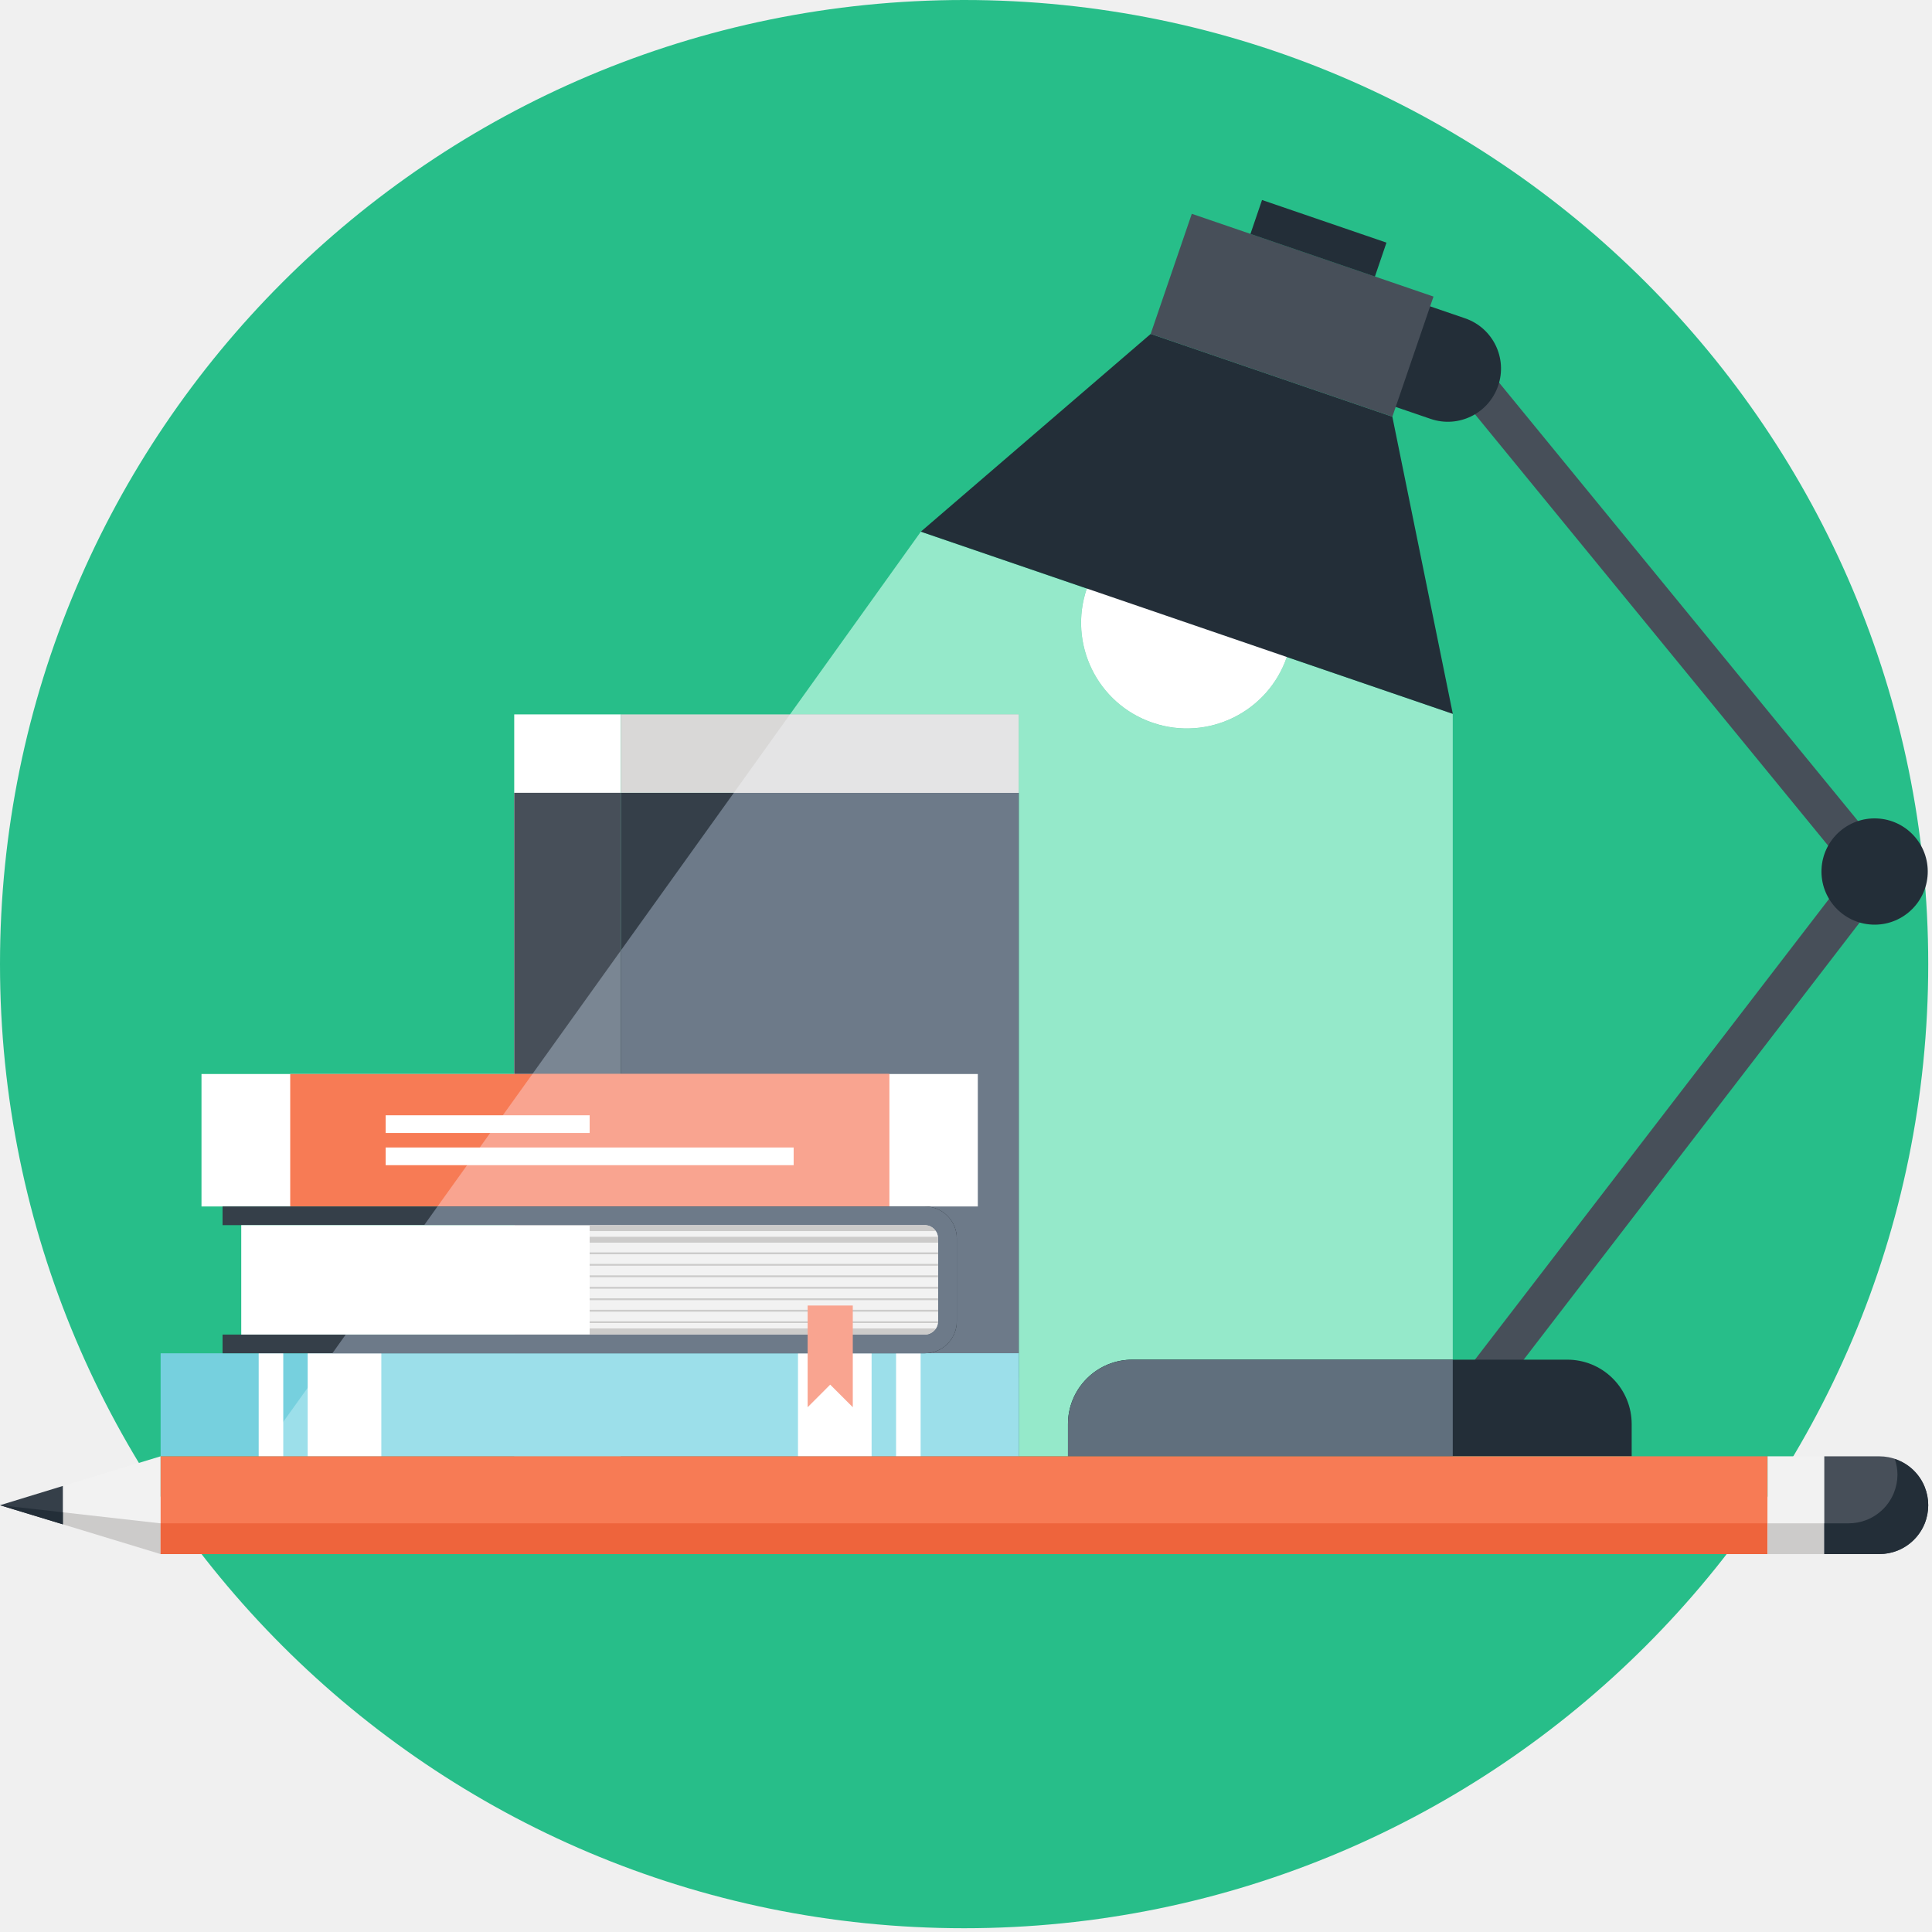
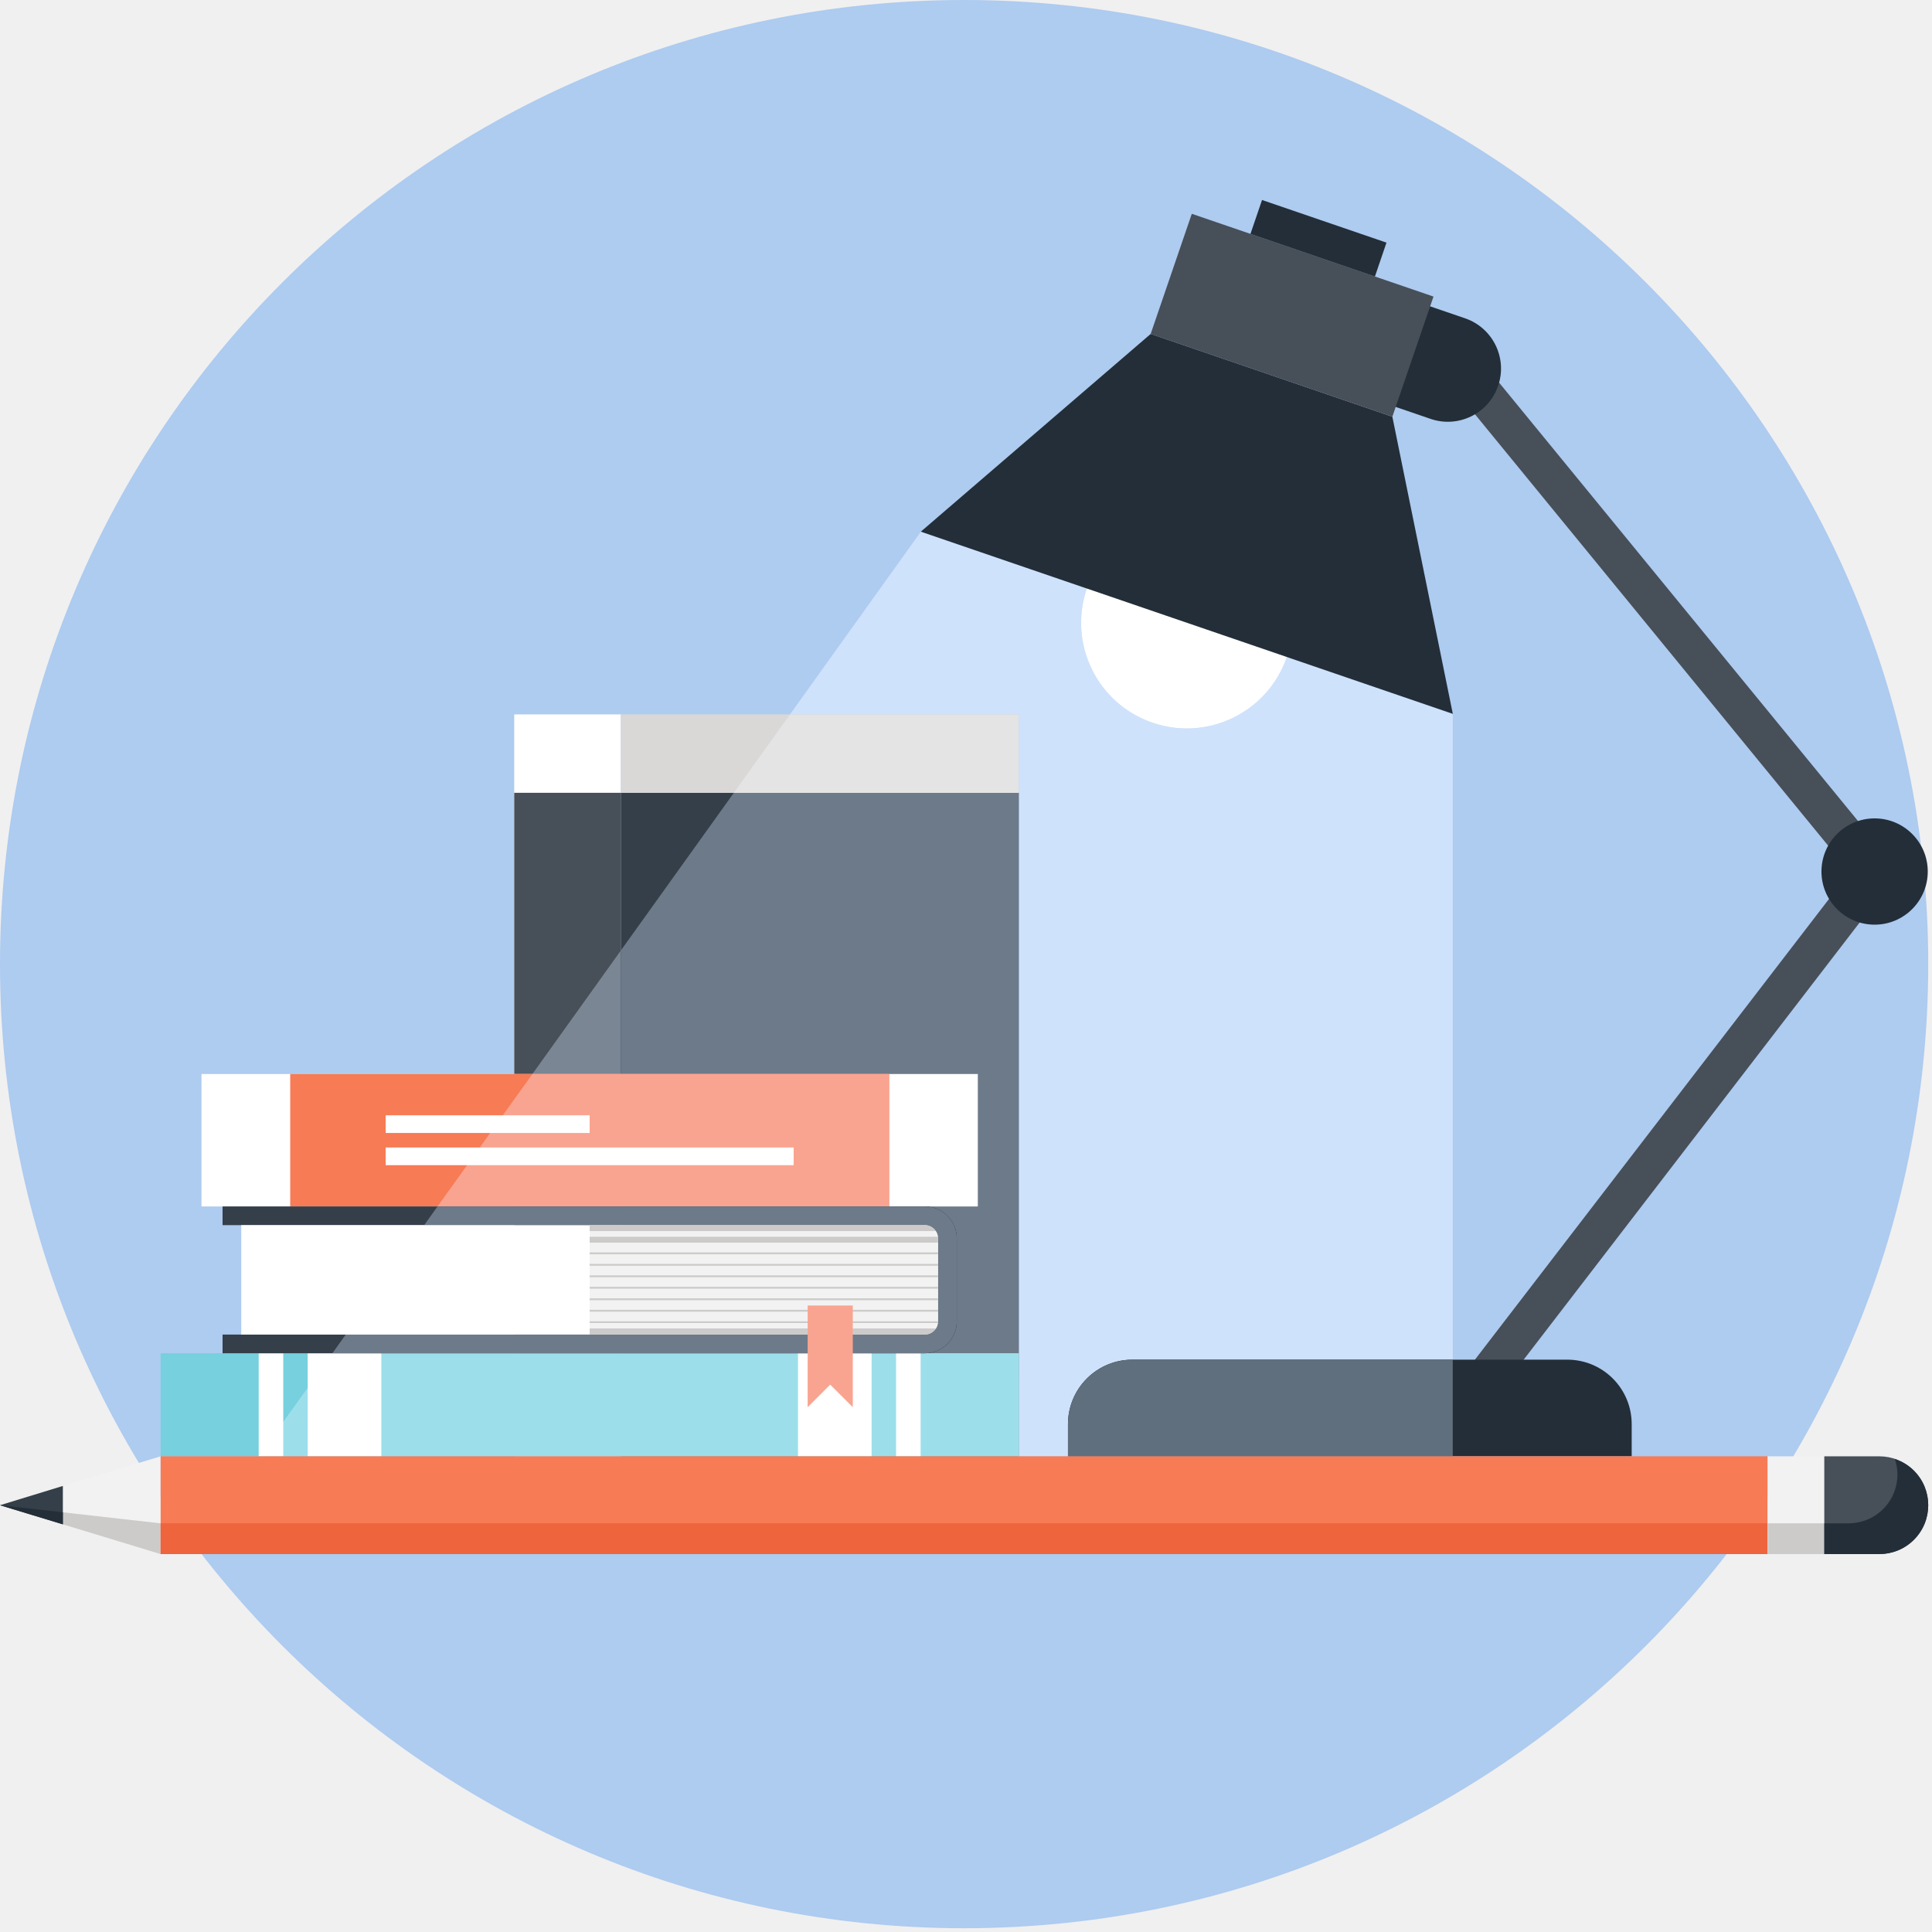
<svg xmlns="http://www.w3.org/2000/svg" width="200px" height="200px" viewBox="0 0 200 200" version="1.1">
  <defs />
  <g id="Page-1" stroke="none" stroke-width="1" fill="none" fill-rule="evenodd">
    <g id="001-library-1" fill-rule="nonzero">
-       <circle id="Oval" fill="#27be89" cx="99.805" cy="99.805" r="99.805" />
-       <path d="M150.389,73.896 L150.389,140.758 L117.228,140.758 C115.516,140.758 113.816,141.402 112.515,142.703 C111.214,144.005 110.556,145.717 110.556,147.416 L110.556,150.751 L105.457,150.751 L105.457,73.96 L81.775,73.96 L95.323,55.042 L112.502,60.927 C110.543,66.645 113.597,72.853 119.315,74.823 C125.031,76.781 131.253,73.728 133.21,68.011 L150.389,73.896 Z" id="Shape" fill="#95e9ca" />
+       <circle id="Oval" fill="#aecbf0" cx="99.805" cy="99.805" r="99.805" />
+       <path d="M150.389,73.896 L150.389,140.758 L117.228,140.758 C115.516,140.758 113.816,141.402 112.515,142.703 C111.214,144.005 110.556,145.717 110.556,147.416 L110.556,150.751 L105.457,150.751 L105.457,73.96 L81.775,73.96 L95.323,55.042 L112.502,60.927 C110.543,66.645 113.597,72.853 119.315,74.823 C125.031,76.781 131.253,73.728 133.21,68.011 L150.389,73.896 Z" id="Shape" fill="#cfe2fb" />
      <rect id="Rectangle-path" fill="#FFFFFF" x="53.232" y="73.954" width="11.038" height="76.803" />
      <rect id="Rectangle-path" fill="#474F59" x="53.232" y="82.071" width="11.038" height="60.565" />
      <polygon id="Shape" fill="#7A8693" points="64.274 98.389 64.274 111.177 55.118 111.177" />
      <rect id="Rectangle-path" fill="#353F49" x="64.269" y="82.071" width="41.185" height="60.565" />
      <path d="M105.458,82.073 L105.458,140.088 L95.722,140.088 C96.572,140.088 97.422,139.766 98.066,139.122 C98.723,138.464 99.044,137.628 99.044,136.779 L99.044,128.202 C99.044,127.352 98.722,126.515 98.066,125.859 C97.422,125.215 96.572,124.894 95.722,124.894 L92.039,124.894 L92.039,111.177 L64.274,111.177 L64.274,98.389 L75.967,82.073 L105.458,82.073 Z" id="Shape" fill="#6D7A89" />
      <rect id="Rectangle-path" fill="#D9D8D7" x="64.269" y="73.954" width="41.185" height="8.119" />
      <polygon id="Shape" fill="#E4E4E5" points="105.458 73.96 105.458 82.073 75.967 82.073 81.775 73.96" />
      <rect id="Rectangle-path" fill="#474F59" x="64.269" y="142.639" width="41.185" height="8.117" />
      <rect id="Rectangle-path" fill="#FFFFFF" x="20.858" y="111.181" width="80.366" height="13.712" />
      <rect id="Rectangle-path" fill="#F77B55" x="30.043" y="111.181" width="62" height="13.712" />
      <polygon id="Shape" fill="#F9A490" points="92.039 111.177 92.039 124.892 45.292 124.892 55.118 111.177" />
      <g id="Group" transform="translate(39.76608, 115.3996)" fill="#FFFFFF">
        <rect id="Rectangle-path" x="0.156" y="3.388" width="42.237" height="1.831" />
        <rect id="Rectangle-path" x="0.156" y="0.055" width="21.119" height="1.831" />
      </g>
      <rect id="Rectangle-path" fill="#76D0DE" x="16.628" y="140.094" width="88.826" height="10.663" />
      <polygon id="Shape" fill="#9CDFEA" points="105.458 140.088 105.458 150.751 26.773 150.751 34.41 140.088" />
      <g id="Group" transform="translate(26.51072, 139.961)" fill="#FFFFFF">
        <rect id="Rectangle-path" x="5.341" y="0.133" width="7.623" height="10.663" />
        <rect id="Rectangle-path" x="0.269" y="0.133" width="2.543" height="10.663" />
        <rect id="Rectangle-path" x="56.097" y="0.133" width="7.62" height="10.663" />
        <rect id="Rectangle-path" x="66.249" y="0.133" width="2.543" height="10.663" />
      </g>
      <path d="M98.071,125.859 C97.427,125.214 96.577,124.89 95.727,124.89 L23.039,124.89 L23.039,126.824 L95.727,126.824 C96.094,126.824 96.442,126.967 96.701,127.228 C96.965,127.49 97.105,127.837 97.105,128.204 L97.105,136.773 C97.105,137.143 96.965,137.492 96.701,137.752 C96.442,138.011 96.094,138.155 95.727,138.155 L23.039,138.155 L23.039,140.092 L95.727,140.092 C96.577,140.092 97.427,139.768 98.071,139.121 C98.719,138.471 99.045,137.622 99.045,136.775 L99.045,128.205 C99.045,127.357 98.719,126.51 98.071,125.859 Z" id="Shape" fill="#353F49" />
      <path d="M99.045,128.202 L99.045,136.779 C99.045,137.628 98.723,138.465 98.066,139.122 C97.422,139.766 96.572,140.088 95.722,140.088 L34.41,140.088 L35.788,138.156 L95.722,138.156 C96.095,138.156 96.443,138.015 96.7,137.756 C96.958,137.485 97.099,137.139 97.099,136.777 L97.099,128.201 C97.099,127.84 96.958,127.492 96.7,127.222 C96.442,126.965 96.095,126.823 95.722,126.823 L43.914,126.823 L45.292,124.891 L95.722,124.891 C96.572,124.891 97.421,125.213 98.065,125.857 C98.723,126.515 99.045,127.352 99.045,128.202 Z" id="Shape" fill="#6D7A89" />
      <path d="M24.973,138.155 L24.973,126.824 L95.727,126.824 C96.094,126.824 96.442,126.967 96.701,127.228 C96.965,127.49 97.105,127.837 97.105,128.204 L97.105,136.773 C97.105,137.143 96.965,137.492 96.701,137.752 C96.442,138.011 96.094,138.155 95.727,138.155 L24.973,138.155 Z" id="Shape" fill="#FFFFFF" />
      <g id="Group" transform="translate(60.81871, 126.7057)" fill="#CCCBCA">
        <rect id="Rectangle-path" x="0.222" y="7.251" width="36.062" height="1" />
        <path d="M0.223,0.754 L36.067,0.754 C36.014,0.672 35.954,0.594 35.882,0.522 C35.626,0.265 35.283,0.123 34.921,0.119 L0.223,0.119 L0.223,0.754 L0.223,0.754 Z" id="Shape" />
        <rect id="Rectangle-path" x="0.222" y="2.495" width="36.062" height="1" />
        <rect id="Rectangle-path" x="0.222" y="6.062" width="36.062" height="1" />
        <path d="M0.223,1.943 L36.287,1.943 L36.287,1.499 C36.287,1.434 36.277,1.372 36.268,1.309 L0.223,1.309 L0.223,1.943 Z" id="Shape" />
        <rect id="Rectangle-path" x="0.222" y="4.873" width="36.062" height="1" />
        <rect id="Rectangle-path" x="0.222" y="8.441" width="36.062" height="1" />
        <path d="M0.223,11.45 L34.908,11.45 C35.275,11.45 35.623,11.306 35.882,11.046 C35.953,10.976 36.014,10.898 36.067,10.816 L0.223,10.816 L0.223,11.45 Z" id="Shape" />
        <rect id="Rectangle-path" x="0.222" y="3.684" width="36.062" height="1" />
        <path d="M0.223,10.262 L36.268,10.262 C36.277,10.198 36.287,10.134 36.287,10.068 L36.287,9.627 L0.223,9.627 L0.223,10.262 Z" id="Shape" />
      </g>
      <g id="Group" transform="translate(60.81871, 127.0955)" fill="#F2F2F2">
        <path d="M0.223,0.92 L36.268,0.92 C36.241,0.722 36.176,0.533 36.067,0.365 L0.223,0.365 L0.223,0.92 Z" id="Shape" />
        <rect id="Rectangle-path" x="0.222" y="1.552" width="36.062" height="1" />
        <rect id="Rectangle-path" x="0.222" y="2.745" width="36.062" height="1" />
        <rect id="Rectangle-path" x="0.222" y="3.93" width="36.062" height="1" />
        <rect id="Rectangle-path" x="0.222" y="5.119" width="36.062" height="1" />
        <rect id="Rectangle-path" x="0.222" y="6.308" width="36.062" height="1" />
        <rect id="Rectangle-path" x="0.222" y="7.497" width="36.062" height="1" />
        <rect id="Rectangle-path" x="0.222" y="8.686" width="36.062" height="1" />
        <path d="M0.223,10.426 L36.067,10.426 C36.175,10.259 36.241,10.071 36.268,9.873 L0.223,9.873 L0.223,10.426 Z" id="Shape" />
      </g>
      <polygon id="Shape" fill="#F9A490" points="88.281 135.144 83.607 135.144 83.607 145.674 85.942 143.338 88.281 145.674" />
      <g id="Group" transform="translate(150.8772, 38.20663)" fill="#474F59">
        <rect id="Rectangle-path" transform="translate(23.70092, 77.34156) rotate(37.54484) translate(-23.70092, -77.34156) " x="21.7" y="43.991" width="4.001" height="66.701" />
        <rect id="Rectangle-path" transform="translate(22.92766, 27.30909) rotate(-39.30674) translate(-22.92766, -27.30909) " x="20.924" y="-6.039" width="4.007" height="66.696" />
      </g>
      <g id="Group" transform="translate(110.3314, 84.60039)" fill="#232E38">
        <path d="M78.231,5.377 C78.097,8.411 80.452,10.983 83.488,11.115 C86.517,11.25 89.091,8.895 89.224,5.862 C89.358,2.828 87.002,0.257 83.971,0.125 C80.938,-0.009 78.365,2.343 78.231,5.377 Z" id="Shape" />
        <path d="M0.226,66.155 L58.58,66.155 L58.58,62.819 C58.58,61.113 57.929,59.408 56.628,58.104 C55.324,56.802 53.619,56.151 51.912,56.151 L6.893,56.151 C5.188,56.151 3.48,56.802 2.177,58.104 C0.877,59.408 0.225,61.113 0.225,62.819 L0.225,66.155 L0.226,66.155 Z" id="Shape" />
      </g>
      <path d="M150.389,140.758 L150.389,150.751 L110.558,150.751 L110.558,147.416 C110.558,145.717 111.216,144.005 112.516,142.703 C113.817,141.402 115.517,140.758 117.23,140.758 L150.389,140.758 Z" id="Shape" fill="#606F7D" />
      <path d="M151.665,32.952 C154.539,33.94 156.073,37.063 155.085,39.941 C154.097,42.816 150.971,44.348 148.096,43.363 L134.454,38.69 L138.018,28.281 L151.665,32.952 Z" id="Shape" fill="#232E38" />
      <path d="M133.212,68.01 C131.252,73.727 125.03,76.775 119.317,74.818 C113.591,72.859 110.548,66.64 112.506,60.923 C114.469,55.205 120.688,52.153 126.402,54.115 C132.128,56.071 135.169,62.291 133.212,68.01 Z" id="Shape" fill="#FFFFFF" />
      <polygon id="Shape" fill="#232E38" points="95.324 55.037 150.395 73.897 144.136 43.138 119.119 34.568" />
      <rect id="Rectangle-path" fill="#474F59" transform="translate(133.7552, 32.63444) rotate(-161.0958) translate(-133.7552, -32.63444) " x="120.532" y="26.063" width="26.446" height="13.144" />
      <polygon id="Shape" fill="#232E38" points="130.645 20.704 143.528 25.117 142.33 28.629 129.446 24.216" />
      <polygon id="Shape" fill="#F2F2F2" points="16.628 160.879 0 155.819 16.628 150.755" />
      <polygon id="Shape" fill="#CCCBCA" points="0 155.819 16.628 160.879 16.628 157.697" />
      <rect id="Rectangle-path" fill="#F77B55" x="16.628" y="150.756" width="166.35" height="10.122" />
      <rect id="Rectangle-path" fill="#EE643C" x="16.628" y="157.696" width="166.35" height="3.182" />
      <polygon id="Shape" fill="#353F49" points="6.507 157.797 0 155.819 6.507 153.825" />
      <polygon id="Shape" fill="#232E38" points="6.507 157.797 0 155.819 6.507 156.552" />
      <rect id="Rectangle-path" fill="#F2F2F2" x="182.981" y="150.756" width="5.871" height="10.122" />
      <rect id="Rectangle-path" fill="#CCCBCA" x="182.981" y="157.696" width="5.871" height="3.182" />
      <path d="M194.545,160.879 C195.842,160.879 197.14,160.384 198.127,159.398 C199.117,158.406 199.608,157.114 199.608,155.819 C199.608,154.523 199.116,153.229 198.127,152.242 C197.139,151.251 195.842,150.758 194.545,150.758 L188.85,150.758 L188.85,160.88 L194.545,160.88 L194.545,160.879 Z" id="Shape" fill="#474F59" />
      <path d="M198.128,152.241 C197.556,151.667 196.866,151.278 196.151,151.036 C196.319,151.556 196.426,152.092 196.426,152.635 C196.426,153.928 195.931,155.224 194.947,156.213 C193.957,157.203 192.664,157.695 191.363,157.695 L188.852,157.695 L188.852,160.877 L194.548,160.877 C195.845,160.877 197.143,160.383 198.129,159.396 C199.12,158.405 199.611,157.113 199.611,155.817 C199.611,154.522 199.117,153.228 198.128,152.241 Z" id="Shape" fill="#232E38" />
    </g>
  </g>
</svg>
